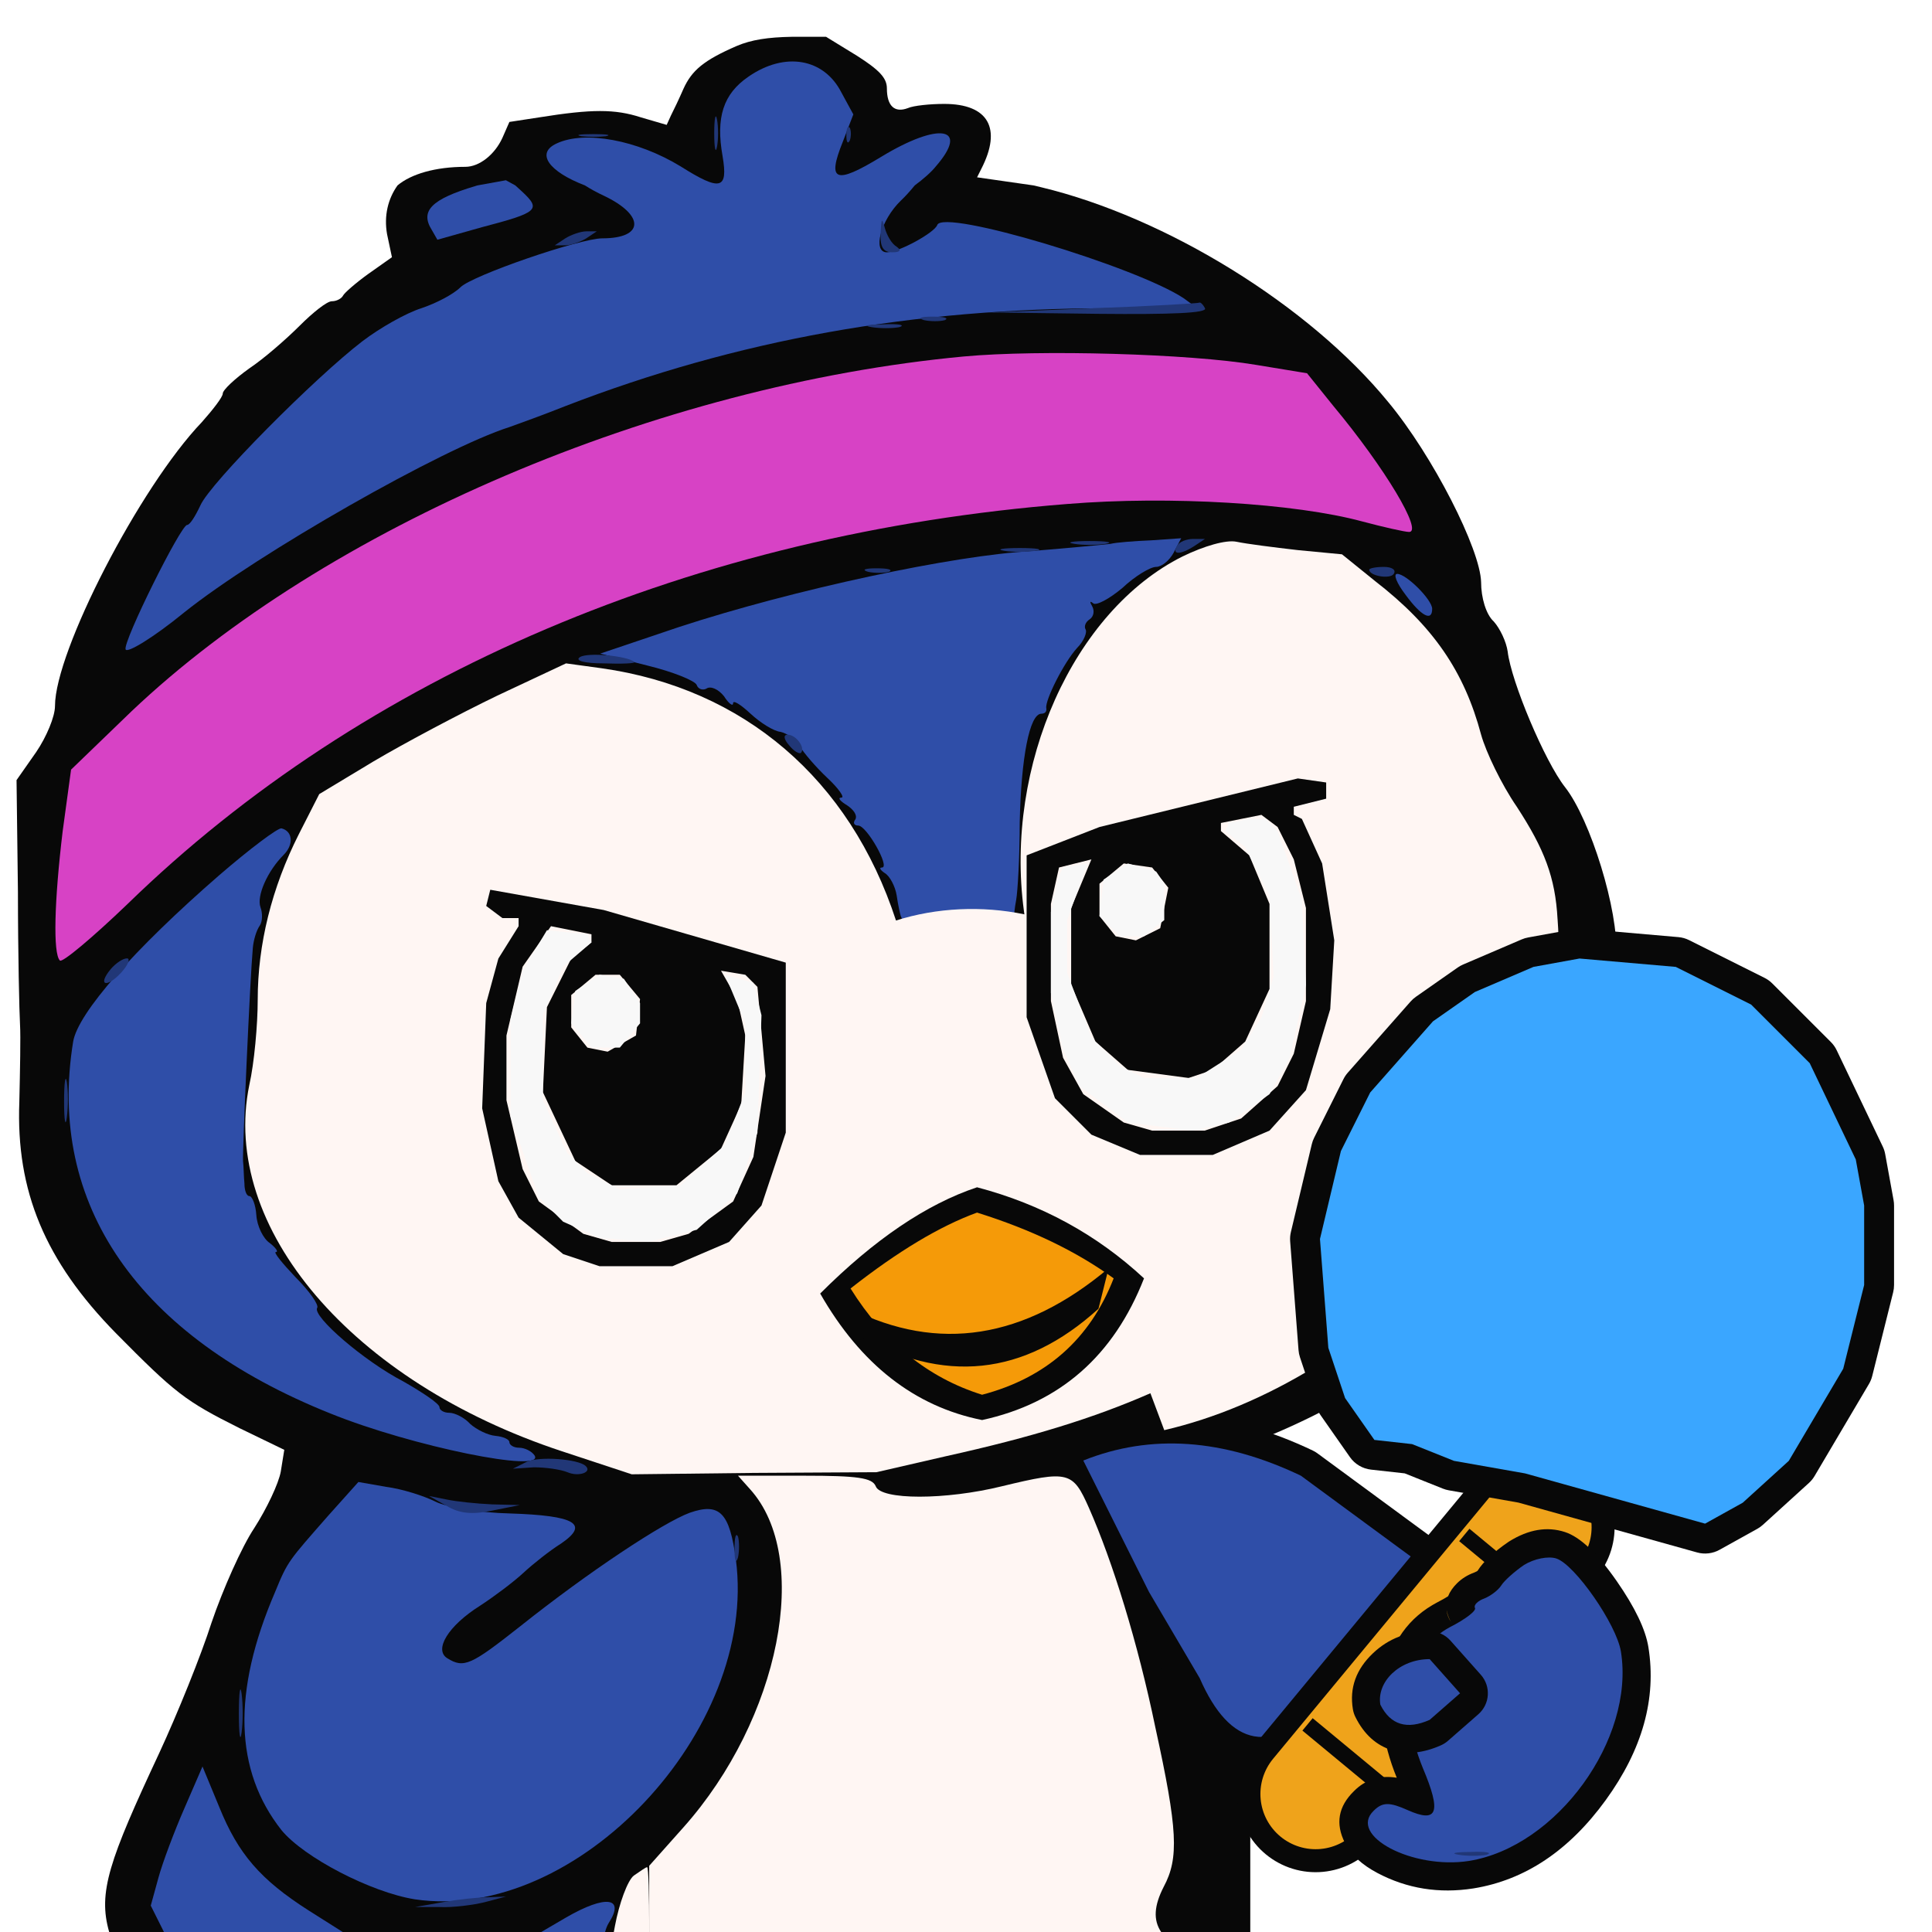
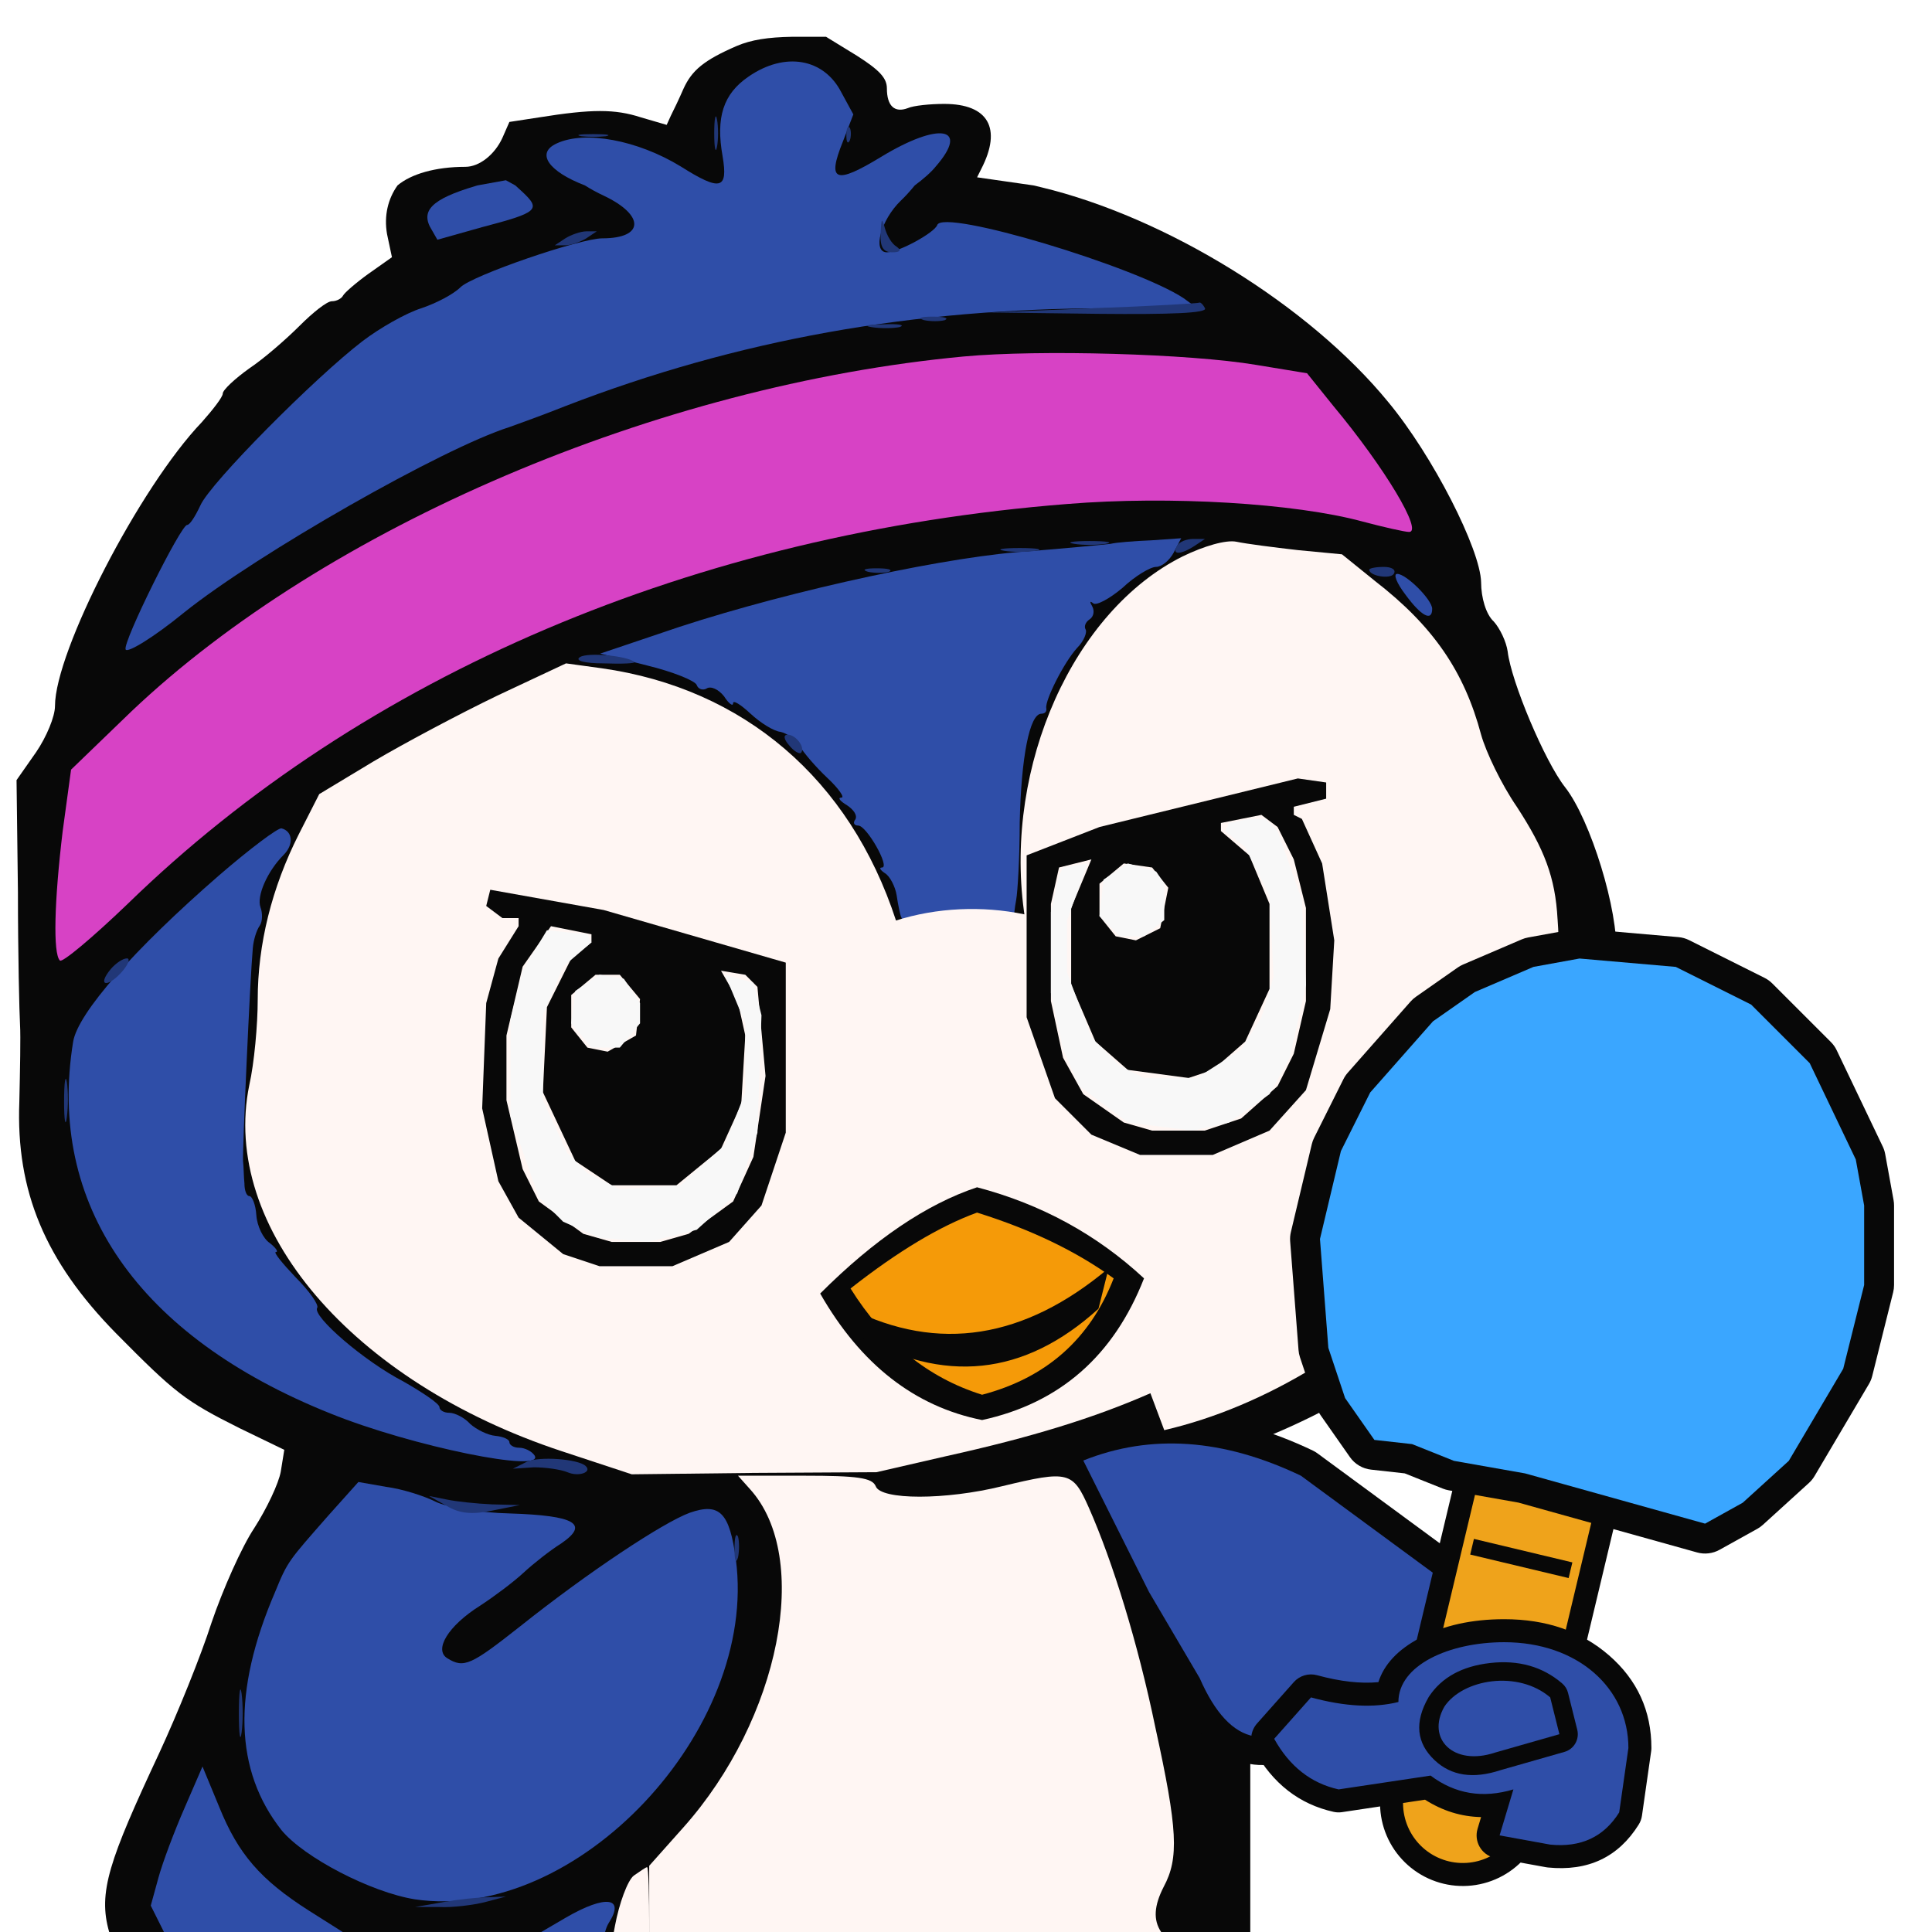
<svg xmlns="http://www.w3.org/2000/svg" viewBox="0 0 420 420" aria-hidden="true" class="sthings" data-character="pip">
  <g data-pip-part="body">
    <path fill="#080808" fill-rule="evenodd" d="M160.128 10.006C163.32 8.638 166.967 8.091 172.135 8H179.58L186.267 12.103C191.13 15.203 192.802 16.936 192.802 19.215C192.802 23.045 194.474 24.595 197.362 23.501C198.577 22.954 202.225 22.589 205.264 22.589C214.839 22.589 217.878 27.878 213.32 36.723L212.408 38.547L224.663 40.305L226.389 40.718C253.592 47.253 284.595 66.401 301.767 87.373C311.495 99.076 321.828 119.44 321.98 126.582C321.98 129.926 323.045 133.573 324.716 135.093C326.084 136.613 327.451 139.501 327.755 141.628C328.515 148.163 335.81 165.488 340.217 171.11C345.764 178.157 351.902 198.068 351.339 207.505H271.8V420.0H23.735C21.258 411.385 23.707 404.441 34.598 381.139C38.549 372.628 43.716 359.863 45.996 352.719C48.427 345.577 52.53 336.306 55.266 332.203C58.002 327.947 60.586 322.477 61.041 319.893L61.801 315.182L52.075 310.471C40.221 304.544 38.093 302.872 25.176 289.803C9.826 274.15 3.443 258.952 4.203 239.5C4.355 232.813 4.508 225.214 4.355 222.782C4.203 220.198 3.899 207.281 3.899 193.907L3.596 169.591L7.851 163.513C10.13 160.169 11.954 155.762 11.954 153.482C11.954 141.628 30.342 105.915 43.868 91.781C46.3 89.045 48.427 86.309 48.427 85.55C48.427 84.79 51.011 82.358 54.202 80.079C57.395 77.951 62.258 73.696 65.145 70.808C68.033 67.921 71.072 65.49 72.136 65.49C73.199 65.49 74.263 64.881 74.567 64.273C74.871 63.666 77.302 61.538 80.038 59.563L85.205 55.915L84.141 50.9C83.444 46.908 84.333 43.233 86.42 40.305C89.34 37.848 94.605 36.267 101.162 36.267C104.202 36.267 107.546 33.623 109.217 29.975L110.737 26.51L117.272 25.507C128.67 23.684 133.685 23.684 139.308 25.507L144.93 27.149L145.842 25.142C146.451 23.957 147.666 21.404 148.578 19.306C150.402 15.294 152.986 13.106 160.128 10.006Z" />
    <path fill="#080808" fill-rule="evenodd" d="M326.8 192.105 351.338 207.505Q350.89 221.805 349.9 238.305Q347.7 269.105 314.7 288.905Q286.1 312.005 252.0 319.705L248.7 305.405Q290.5 294.405 308.1 271.305Q331.2 246.005 326.8 219.605Z" />
    <path fill="#2f4ea8" fill-rule="evenodd" d="M162.712 16.662C170.614 11.191 179.125 12.65 182.924 20.127L185.508 24.869L183.228 30.796C179.733 39.458 181.557 40.188 191.587 34.079C204.201 26.419 210.887 27.605 203.44 36.175C202.47 37.399 200.691 38.958 198.86 40.305C197.826 41.573 196.774 42.727 195.842 43.605C191.435 47.86 189.611 54.851 192.802 54.851C195.386 54.851 203.137 50.596 203.745 48.925C204.961 45.277 247.21 58.043 257.391 64.881L260.279 67.009H241.13C198.426 67.009 160.28 73.847 122.895 88.285C118.336 90.109 112.864 92.084 110.737 92.844C96.299 97.404 56.026 120.352 40.07 133.118C33.383 138.589 27.608 142.084 27.303 141.172C26.696 139.501 39.31 114.121 40.677 114.121C41.285 114.121 42.501 112.145 43.564 109.866C45.692 105.003 68.488 82.054 78.823 74.152C82.622 71.265 88.245 68.072 91.588 67.009C94.779 65.945 98.579 63.969 100.099 62.45C102.683 59.866 126.086 51.812 130.949 51.812C140.067 51.812 140.22 46.796 131.253 42.541C129.771 41.852 128.4 41.1 127.153 40.305C119.322 37.308 116.352 33.284 121.071 31.161C127.15 28.334 138.548 30.431 147.971 36.175C156.633 41.647 158.304 41.191 157.089 33.988C155.57 25.507 157.24 20.401 162.712 16.662Z" />
    <path fill="#2f4ea8" fill-rule="evenodd" d="M112.022 40.305 113.473 41.629C117.727 45.581 116.967 46.189 104.81 49.38L95.084 52.116L93.867 49.988C91.285 45.884 93.716 43.301 103.442 40.414L103.802 40.305L109.977 39.185Z" />
    <path fill="#2f4ea8" fill-rule="evenodd" d="M241.435 118.225C242.65 117.92 246.601 117.616 250.249 117.465L256.784 117.008L255.112 120.2C254.2 121.871 252.528 123.24 251.312 123.24C250.097 123.24 246.753 125.215 244.017 127.798C241.13 130.23 238.242 131.75 237.635 131.142C236.875 130.534 236.875 130.838 237.483 131.902C237.939 132.814 237.787 134.029 236.875 134.638C235.963 135.245 235.66 136.157 235.963 136.765C236.42 137.372 235.66 139.348 234.139 140.868C231.252 144.059 227.149 152.266 227.452 153.938C227.604 154.697 227.149 155.154 226.389 155.154C223.805 155.154 221.982 164.728 221.677 178.862C221.677 186.46 221.222 193.907 220.917 195.579C220.614 197.098 220.31 199.682 220.31 201.05C220.158 202.873 218.942 203.785 216.359 203.785C214.23 203.785 210.127 204.85 207.088 206.065C201.313 208.496 197.058 207.737 198.426 204.393C198.882 203.178 198.426 202.266 197.514 202.266C196.602 202.266 195.995 201.809 195.995 201.05C196.146 200.442 196.146 199.682 195.842 199.226C195.69 198.77 195.235 196.794 194.93 194.667C194.626 192.691 193.411 190.412 192.347 189.804C191.435 189.196 190.979 188.588 191.739 188.588C193.562 188.588 188.396 179.469 186.572 179.469C185.66 179.469 185.355 178.862 185.964 178.102C186.42 177.19 185.508 175.975 184.14 175.063C182.621 174.151 182.012 173.391 182.924 173.391C183.685 173.391 182.316 171.415 179.885 169.135C177.301 166.704 174.717 163.665 173.805 162.144C173.046 160.777 171.071 159.409 169.702 159.105C168.183 158.953 165.296 157.129 163.167 155.154C161.04 153.178 159.368 152.115 159.368 152.875C159.368 153.634 158.457 153.026 157.392 151.354C156.177 149.834 154.505 149.075 153.593 149.682C152.834 150.139 151.77 149.834 151.465 148.922C151.162 148.01 146.299 146.035 140.676 144.668L130.493 142.084L143.108 137.829C166.663 129.622 201.921 121.719 220.917 120.047C230.948 119.288 240.218 118.376 241.435 118.225Z" />
    <path fill="#2f4ea8" fill-rule="evenodd" d="M305.567 129.318C303.591 126.734 302.832 124.759 303.743 124.759C305.72 124.759 311.342 130.382 311.342 132.357C311.342 135.245 308.911 133.878 305.567 129.318Z" />
    <path fill="#2f4ea8" fill-rule="evenodd" d="M47.667 190.259C54.354 184.484 60.434 179.926 61.193 180.078C63.625 180.685 63.929 183.572 61.649 185.853C58.154 189.347 55.723 194.819 56.634 197.251C57.09 198.466 57.09 200.29 56.483 201.202C55.723 202.266 55.114 204.393 54.963 206.065C54.354 212.752 52.683 250.29 52.835 252.417C52.987 253.632 52.987 255.913 53.139 257.28C53.139 258.8 53.595 260.016 54.202 260.016C54.811 260.016 55.571 261.84 55.723 264.119C55.874 266.551 57.242 269.285 58.61 270.197C59.977 271.262 60.586 272.173 59.977 272.173C59.37 272.173 61.346 274.605 64.233 277.644C67.273 280.684 69.4 283.723 68.945 284.331C67.88 286.155 79.126 295.881 87.637 300.289C91.892 302.72 95.539 305.152 95.539 305.912C95.539 306.519 96.451 307.128 97.667 307.128C98.883 307.128 101.011 308.191 102.226 309.559C103.595 310.775 106.026 311.991 107.698 312.143C109.37 312.294 110.737 312.903 110.737 313.51C110.737 314.118 111.649 314.726 112.864 314.726C114.08 314.726 115.6 315.485 116.208 316.397C118.639 320.35 89.461 314.422 71.832 307.279C30.039 290.563 10.13 261.84 15.905 226.429C16.97 220.198 29.127 206.369 47.667 190.259Z" />
    <path fill="#080808" fill-rule="evenodd" d="M233.253 311.887Q257.717 302.103 285.41 315.347Q285.925 315.593 286.384 315.931L323.784 343.431Q324.264 343.784 324.666 344.224Q325.067 344.664 325.377 345.173Q325.685 345.684 325.888 346.244Q326.091 346.804 326.181 347.393Q326.271 347.982 326.243 348.577Q326.217 349.172 326.075 349.75Q325.932 350.329 325.68 350.869Q325.427 351.409 325.074 351.889Q324.857 352.185 324.605 352.452Q306.216 371.991 283.164 381.295Q274.377 385.931 266.662 381.644Q260.033 377.961 255.407 367.569L244.585 349.173Q244.48 348.995 244.389 348.811L230.089 320.211Q229.822 319.678 229.665 319.103Q229.507 318.528 229.465 317.934Q229.423 317.339 229.497 316.748Q229.572 316.158 229.76 315.592Q229.949 315.027 230.244 314.509Q230.539 313.992 230.93 313.541Q231.32 313.091 231.791 312.726Q232.262 312.36 232.794 312.094Q233.02 311.981 233.253 311.887Z" />
    <path fill="#2f4ea8" fill-rule="evenodd" d="M235.5 317.505Q257.5 308.705 282.8 320.805L320.2 348.305Q302.6 367.005 280.6 375.805Q276.341 378.128 272.627 377.453Q265.79 376.21 260.8 364.805L249.8 346.105Z" />
    <path fill="#2f4ea8" fill-rule="evenodd" d="M71.376 329.468 77.911 322.172 83.989 323.237C87.485 323.693 92.196 325.213 94.627 326.428C97.059 327.644 104.05 328.859 110.889 329.012C125.023 329.468 128.214 331.291 121.983 335.546C119.551 337.066 115.904 339.954 113.776 341.929C111.649 343.905 107.393 347.096 104.354 349.072C97.363 353.479 94.324 358.646 97.211 360.47C100.859 362.75 102.378 361.99 113.168 353.479C128.062 341.626 144.171 330.988 149.946 328.859C156.48 326.58 158.609 328.859 159.976 339.042C164.839 376.123 125.326 418.068 90.221 412.901C80.646 411.381 66.057 403.782 61.193 397.856C51.011 384.938 50.403 367.917 59.826 346.032C62.561 339.346 62.713 339.346 71.376 329.468Z" />
    <path fill="#2f4ea8" fill-rule="evenodd" d="M40.07 393.144 44.021 384.026 47.667 392.841C51.771 403.022 56.634 408.646 67.121 415.332L74.498 420.0H35.64L32.774 414.269L34.446 408.19C35.358 404.846 37.941 398.007 40.07 393.144Z" />
    <path fill="#2f4ea8" fill-rule="evenodd" d="M123.047 416.853C131.71 411.838 135.964 412.445 132.317 418.068C131.991 418.611 131.724 419.29 131.542 420.0H117.666Z" />
    <path fill="#213777" fill-rule="evenodd" d="M155.265 28.972C155.265 25.689 155.57 24.413 155.873 25.963C156.177 27.605 156.177 30.34 155.873 31.89C155.57 33.531 155.265 32.255 155.265 28.972Z" />
    <path fill="#213777" fill-rule="evenodd" d="M183.988 29.428C183.988 27.878 184.292 27.24 184.748 27.787C185.052 28.425 185.052 29.701 184.748 30.523C184.292 31.434 183.988 30.887 183.988 29.428Z" />
    <path fill="#213777" fill-rule="evenodd" d="M126.39 29.61C124.871 29.337 126.086 29.154 128.974 29.154C131.861 29.154 133.077 29.337 131.71 29.61C130.189 29.793 127.758 29.793 126.39 29.61Z" />
    <path fill="#213777" fill-rule="evenodd" d="M191.435 50.596C191.587 47.404 191.739 47.253 192.347 49.532C192.802 51.204 193.866 53.028 194.93 53.635C195.995 54.395 195.69 54.851 194.018 54.851C192.042 54.851 191.283 53.788 191.435 50.596Z" />
    <path fill="#213777" fill-rule="evenodd" d="M122.895 51.812C124.111 51.052 126.238 50.292 127.454 50.292H129.734L127.454 51.812C126.238 52.571 124.111 53.331 122.895 53.331H120.615Z" />
    <path fill="#213777" fill-rule="evenodd" d="M237.635 67.009C250.249 66.553 260.583 65.945 260.735 65.793C260.887 65.641 261.495 66.097 261.951 67.009C262.559 68.072 254.504 68.377 238.851 68.225L214.839 67.921Z" />
    <path fill="#213777" fill-rule="evenodd" d="M200.858 69.593C199.337 69.137 200.249 68.832 202.68 68.832C205.264 68.832 206.328 69.137 205.416 69.593C204.352 69.896 202.225 69.896 200.858 69.593Z" />
    <path fill="#213777" fill-rule="evenodd" d="M189.46 71.113C187.484 70.808 188.699 70.504 192.042 70.504C195.386 70.353 196.905 70.656 195.538 71.113C194.018 71.416 191.283 71.416 189.46 71.113Z" />
    <path fill="#213777" fill-rule="evenodd" d="M233.532 118.225C231.555 117.92 233.076 117.616 236.875 117.616C240.674 117.616 242.195 117.92 240.371 118.225C238.395 118.528 235.355 118.528 233.532 118.225Z" />
    <path fill="#213777" fill-rule="evenodd" d="M255.872 118.68C256.327 117.768 257.999 117.16 259.367 117.16H261.951L259.671 118.68C256.632 120.656 254.655 120.656 255.872 118.68Z" />
    <path fill="#213777" fill-rule="evenodd" d="M218.335 119.744C216.359 119.44 217.878 119.135 221.677 119.135C225.477 119.135 226.997 119.44 225.173 119.744C223.198 120.047 220.158 120.047 218.335 119.744Z" />
    <path fill="#213777" fill-rule="evenodd" d="M188.699 124.303C187.179 123.847 188.091 123.543 190.523 123.543C193.107 123.543 194.171 123.847 193.259 124.303C192.195 124.607 190.067 124.607 188.699 124.303Z" />
    <path fill="#213777" fill-rule="evenodd" d="M297.664 123.847C297.664 123.543 299.033 123.24 300.855 123.24C302.527 123.24 303.591 123.847 302.984 124.759C302.224 125.975 297.664 125.215 297.664 123.847Z" />
    <path fill="#213777" fill-rule="evenodd" d="M126.086 142.844C127.758 141.78 136.268 142.54 137.94 143.907C138.245 144.212 135.204 144.364 131.253 144.212C126.998 144.212 124.871 143.604 126.086 142.844Z" />
    <path fill="#213777" fill-rule="evenodd" d="M171.526 161.993C170.311 160.625 170.311 159.713 171.223 159.713C173.046 159.713 175.174 162.601 174.11 163.665C173.805 163.968 172.59 163.36 171.526 161.993Z" />
    <path fill="#213777" fill-rule="evenodd" d="M24.112 210.625C25.176 209.408 26.696 208.344 27.608 208.344C28.367 208.344 27.911 209.713 26.391 211.384C23.2 214.879 21.073 214.271 24.112 210.625Z" />
    <path fill="#213777" fill-rule="evenodd" d="M13.929 239.5C13.929 235.244 14.234 233.42 14.538 235.244C14.841 237.219 14.841 240.563 14.538 242.843C14.234 245.275 13.929 243.603 13.929 239.5Z" />
    <path fill="#213777" fill-rule="evenodd" d="M114.536 317.766C117.272 316.55 125.63 317.157 127.302 318.678C128.822 320.045 125.783 321.109 123.351 320.045C121.83 319.438 118.639 318.981 116.055 318.981L111.497 319.285Z" />
    <path fill="#213777" fill-rule="evenodd" d="M97.059 327.34 93.26 325.213 97.059 325.972C99.187 326.428 103.595 326.884 106.938 327.035L113.016 327.188L106.938 328.404C102.53 329.316 99.795 329.012 97.059 327.34Z" />
    <path fill="#213777" fill-rule="evenodd" d="M159.673 336.763C159.673 334.179 159.976 333.115 160.433 334.027C160.736 335.091 160.736 337.218 160.433 338.585C159.976 340.106 159.673 339.194 159.673 336.763Z" />
    <path fill="#213777" fill-rule="evenodd" d="M51.923 372.476C51.923 367.917 52.227 365.941 52.53 368.221C52.835 370.653 52.835 374.3 52.53 376.579C52.227 379.01 51.923 377.035 51.923 372.476Z" />
    <path fill="#213777" fill-rule="evenodd" d="M96.299 413.509C99.642 412.901 104.05 412.445 106.177 412.445L109.977 412.293L105.417 413.509C102.986 414.117 98.427 414.725 95.539 414.572H90.221Z" />
    <path fill="#fff6f3" fill-rule="evenodd" d="M257.087 120.959C261.799 118.68 266.51 117.313 268.789 117.768C270.917 118.225 276.845 118.984 282.163 119.592L291.737 120.504L298.88 126.279C311.646 136.157 318.333 146.035 321.98 159.713C323.045 163.513 326.388 170.503 329.73 175.366C335.733 184.57 338.107 190.73 338.598 199.805H338.603Q341.1 232.805 318.0 271.305Q286.1 303.205 253.1 310.905L250.089 302.878C237.848 308.255 224.218 312.453 205.721 316.55L190.523 320.045L163.927 320.197L137.333 320.501L122.135 315.485C76.542 300.441 47.82 266.854 54.202 235.852C55.266 231.141 56.026 222.782 56.026 217.31C56.026 205.305 59.066 192.995 64.992 181.293L69.4 172.631L81.254 165.488C87.941 161.537 99.947 155.154 108.153 151.203L123.047 144.212L130.798 145.276C161.639 149.638 184.737 169.343 194.781 200.112C203.601 197.304 213.52 196.856 222.69 198.768L222.589 198.01C218.335 166.4 233.379 132.814 257.087 120.959Z" />
    <path fill="#fff6f3" fill-rule="evenodd" d="M137.788 407.734C139.155 406.822 140.372 405.91 140.676 405.91C140.979 405.91 141.132 411.99 141.132 419.588V420.0H133.439C133.518 419.573 133.6 419.132 133.685 418.676C134.597 413.813 136.421 408.797 137.788 407.734Z" />
    <path fill="#fff6f3" fill-rule="evenodd" d="M163.016 323.693 160.433 320.805H174.87C186.42 320.805 189.611 321.26 190.371 323.084C191.435 326.125 205.568 326.125 217.878 323.084C232.315 319.59 233.227 319.893 236.723 327.796C241.89 339.497 247.361 357.127 251.161 375.516C256.024 397.704 256.327 403.934 252.984 410.166C250.873 414.284 250.668 417.375 252.423 420.0H141.132V405.606L148.578 397.247C169.551 373.692 176.541 338.585 163.016 323.693Z" />
    <path fill="#d742c5" fill-rule="evenodd" d="M209.52 77.495C225.933 75.976 258.608 76.888 273.045 79.319L284.139 81.143L289.762 88.133C301.16 101.81 309.366 115.641 306.327 115.641C305.415 115.641 300.704 114.577 296.145 113.36C281.555 109.409 254.352 107.738 232.012 109.562C151.162 115.944 78.974 146.643 27.76 196.491C20.161 203.785 13.474 209.408 13.017 208.801C11.498 207.281 11.802 195.882 13.626 180.685L15.449 167.312L28.52 154.697C70.767 114.577 142.955 83.726 209.52 77.495Z" />
  </g>
  <g class="sthings-face" data-face="neutral">
    <g data-pip-part="eye-0">
      <path fill="#080808" fill-rule="evenodd" d="M105.7 196.945 106.58 193.425 131.22 197.825 170.82 209.265V246.225L165.54 262.065L158.5 269.985L146.18 275.265H130.34L122.42 272.625L112.74 264.705L108.34 256.785L104.82 240.945L105.7 218.065L108.34 208.385L112.74 201.345V199.585H109.22L105.7 196.945ZM163.78 251.505 166.42 233.905 164.66 214.545 162.02 211.905 156.74 211.025 160.26 217.185 162.02 225.105 161.14 240.065 156.74 249.745 147.06 257.665H132.98L125.06 252.385L118.02 237.425L118.9 218.945L124.18 208.385L128.58 204.865V203.105L119.78 201.345L113.62 210.145L110.1 225.105V239.185L113.62 254.145L117.14 261.185L126.82 268.225L132.98 269.985H143.54L149.7 268.225L159.38 261.185L163.78 251.505ZM124.18 216.305V223.345L127.7 227.745L132.1 228.625L138.26 225.105L139.14 217.185L134.74 211.905H129.46L124.18 216.305Z" />
      <path fill="#f8f8f8" fill-rule="evenodd" d="M110.98 242.705V221.585L113.62 211.025L118.9 202.225L127.7 203.105L128.58 204.865L122.42 210.145L118.02 220.705V239.185L123.3 250.625L127.7 255.025L134.74 258.545L147.94 257.665L157.62 248.865L162.02 237.425V222.465L157.62 211.905L163.78 213.665L165.54 220.705L164.66 246.225L160.26 259.425L151.46 267.345L140.9 269.985L130.34 269.105L122.42 265.585L117.14 260.305L110.98 242.705ZM124.18 222.465 125.06 215.425 130.34 211.905 135.62 212.785 139.14 218.065V222.465L134.74 227.745H128.58L124.18 222.465Z" />
    </g>
    <g data-pip-part="eye-1">
      <path fill="#080808" fill-rule="evenodd" d="M282.14 169.225 288.3 170.105V173.625L281.26 175.385V177.145L283.02 178.025L287.42 187.705L290.06 204.425L289.18 219.385L283.9 236.985L275.98 245.785L263.66 251.065H247.82L237.26 246.665L229.34 238.745L223.18 221.145V185.945L239.02 179.785L282.14 169.225ZM237.26 186.825 230.22 188.585 228.46 196.505V217.625L231.1 229.945L235.5 237.865L244.3 244.025L250.46 245.785H261.9L269.82 243.145L277.74 236.105L281.26 229.065L283.9 217.625V197.385L281.26 186.825L277.74 179.785L274.22 177.145L265.42 178.905V180.665L271.58 185.945L275.98 196.505V214.985L270.7 226.425L263.66 232.585L258.38 234.345L245.18 232.585L238.14 226.425L232.86 214.105V197.385L237.26 186.825ZM239.02 199.145 242.54 203.545 246.94 204.425 252.22 201.785 253.98 192.985 250.46 188.585 244.3 187.705 239.02 192.105V199.145Z" />
      <path fill="#f8f8f8" fill-rule="evenodd" d="M266.3 180.665 267.18 178.905 271.58 178.025H275.1L277.74 180.665L283.02 195.625L283.9 214.105L280.38 229.945L275.98 237.865L267.18 244.025L259.26 245.785L245.18 244.025L234.62 236.105L231.1 228.185L228.46 215.865V198.265L230.22 190.345L231.1 188.585L236.38 187.705L231.98 200.025V211.465L237.26 225.545L243.42 231.705L248.7 234.345H260.14L269.82 228.185L274.22 221.145L276.86 212.345L275.98 194.745L270.7 184.185L266.3 180.665ZM239.9 191.225 245.18 187.705 251.34 189.465 253.1 192.105V200.025L248.7 203.545H243.42L239.02 199.145L239.9 191.225Z" />
    </g>
    <g data-pip-part="beak">
      <path fill="#080808" fill-rule="evenodd" d="M178.3 281.205Q195.9 263.605 212.4 258.105Q233.3 263.605 248.7 277.905Q238.8 303.205 213.5 308.705Q191.5 304.305 178.3 281.205Z" />
      <path fill="#f59a08" fill-rule="evenodd" d="M184.9 280.105Q200.3 268.005 212.4 263.605Q230.0 269.105 242.1 277.905Q234.4 297.705 213.5 303.205Q195.9 297.705 184.9 280.105Z" />
      <path fill="#080808" fill-rule="evenodd" d="M184.9 284.505Q213.5 298.805 241.0 275.705L238.8 284.505Q214.6 306.505 186.0 290.005L184.9 284.505Z" />
    </g>
  </g>
  <g data-pip-part="racket">
-     <path fill="#080808" fill-rule="evenodd" d="M347.097 342.839 299.096 400.839Q298.564 401.482 297.971 402.07Q297.378 402.658 296.73 403.186Q296.083 403.712 295.386 404.174Q294.69 404.635 293.952 405.025Q293.214 405.416 292.44 405.733Q291.668 406.049 290.867 406.288Q290.068 406.527 289.248 406.686Q288.429 406.846 287.596 406.925Q286.766 407.003 285.931 407Q285.095 406.997 284.264 406.911Q283.434 406.826 282.615 406.66Q281.797 406.493 280.998 406.247Q280.201 406.002 279.43 405.679Q278.66 405.357 277.925 404.959Q277.19 404.563 276.497 404.096Q275.805 403.63 275.162 403.097Q274.518 402.565 273.93 401.972Q273.342 401.379 272.814 400.731Q272.287 400.083 271.826 399.387Q271.366 398.689 270.974 397.952Q270.583 397.214 270.268 396.441Q269.951 395.669 269.712 394.868Q269.472 394.067 269.313 393.248Q269.153 392.428 269.075 391.597Q268.997 390.765 269.001 389.93Q269.004 389.095 269.089 388.265Q269.174 387.433 269.34 386.615Q269.507 385.796 269.753 384.999Q269.998 384.2 270.32 383.43Q270.644 382.659 271.04 381.925Q271.437 381.19 271.903 380.498Q272.371 379.805 272.903 379.161L320.903 321.161Q321.436 320.518 322.029 319.929Q322.622 319.342 323.269 318.815Q323.917 318.287 324.613 317.826Q325.309 317.365 326.048 316.975Q326.786 316.584 327.559 316.268Q328.332 315.951 329.132 315.712Q329.932 315.472 330.752 315.313Q331.572 315.153 332.403 315.075Q333.235 314.997 334.07 315Q334.905 315.004 335.735 315.088Q336.567 315.174 337.385 315.34Q338.204 315.506 339.001 315.753Q339.8 315.998 340.57 316.321Q341.341 316.644 342.076 317.041Q342.81 317.437 343.502 317.904Q344.195 318.371 344.839 318.903Q345.482 319.436 346.07 320.028Q346.658 320.621 347.185 321.269Q347.712 321.917 348.174 322.613Q348.635 323.31 349.025 324.048Q349.416 324.786 349.733 325.559Q350.049 326.331 350.288 327.132Q350.527 327.932 350.686 328.753Q350.846 329.572 350.925 330.404Q351.003 331.235 351.0 332.07Q350.997 332.905 350.911 333.736Q350.826 334.567 350.659 335.386Q350.493 336.204 350.248 337.003Q350.002 337.8 349.679 338.57Q349.357 339.341 348.96 340.076Q348.564 340.81 348.096 341.503Q347.63 342.196 347.097 342.839Z" />
-     <path fill="#efa31b" fill-rule="evenodd" d="M343.245 339.651 295.244 397.651Q294.869 398.105 294.45 398.52Q294.032 398.935 293.575 399.308Q293.117 399.679 292.625 400.005Q292.135 400.331 291.613 400.607Q291.092 400.882 290.546 401.105Q290.001 401.328 289.436 401.498Q288.871 401.666 288.292 401.779Q287.714 401.892 287.127 401.947Q286.54 402.003 285.95 402Q285.361 401.997 284.775 401.938Q284.188 401.877 283.611 401.76Q283.033 401.642 282.469 401.469Q281.906 401.295 281.362 401.068Q280.819 400.84 280.3 400.559Q279.781 400.28 279.292 399.95Q278.804 399.621 278.349 399.245Q277.895 398.869 277.48 398.451Q277.065 398.032 276.693 397.574Q276.321 397.118 275.995 396.626Q275.67 396.134 275.394 395.613Q275.118 395.092 274.894 394.547Q274.671 394.001 274.503 393.436Q274.333 392.872 274.221 392.293Q274.109 391.714 274.053 391.127Q273.998 390.541 274.0 389.951Q274.002 389.361 274.063 388.775Q274.123 388.188 274.24 387.61Q274.358 387.033 274.531 386.47Q274.705 385.906 274.933 385.362Q275.16 384.818 275.44 384.299Q275.72 383.781 276.05 383.293Q276.379 382.803 276.755 382.349L324.755 324.349Q325.131 323.895 325.549 323.48Q325.968 323.064 326.426 322.693Q326.883 322.321 327.374 321.995Q327.866 321.67 328.387 321.394Q328.908 321.119 329.453 320.894Q329.999 320.671 330.564 320.503Q331.129 320.333 331.707 320.221Q332.286 320.109 332.873 320.053Q333.459 319.998 334.049 320Q334.639 320.002 335.225 320.063Q335.812 320.123 336.39 320.241Q336.967 320.357 337.531 320.531Q338.094 320.705 338.638 320.933Q339.182 321.16 339.7 321.441Q340.219 321.72 340.707 322.05Q341.197 322.379 341.651 322.755Q342.105 323.132 342.52 323.549Q342.935 323.969 343.308 324.425Q343.68 324.883 344.005 325.374Q344.331 325.866 344.606 326.386Q344.882 326.908 345.105 327.453Q345.328 327.999 345.498 328.563Q345.666 329.129 345.779 329.707Q345.892 330.286 345.947 330.873Q346.003 331.46 345.999 332.049Q345.997 332.639 345.937 333.225Q345.877 333.811 345.76 334.389Q345.642 334.968 345.469 335.531Q345.295 336.094 345.068 336.637Q344.84 337.182 344.559 337.7Q344.28 338.219 343.95 338.708Q343.62 339.197 343.245 339.651Z" />
-     <path fill="#080808" fill-rule="evenodd" d="M336.39 346.365 319.441 332.339 317.21 335.035 334.159 349.062 336.39 346.365Z" />
-     <path fill="#080808" fill-rule="evenodd" d="M302.31 387.545 285.362 373.518 283.13 376.215 300.079 390.241 302.31 387.545Z" />
+     <path fill="#080808" fill-rule="evenodd" d="M353.666 320.181 335.516 396.181Q335.312 397.042 335.023 397.878Q334.734 398.713 334.365 399.517Q333.996 400.32 333.55 401.083Q333.103 401.846 332.584 402.563Q332.066 403.279 331.478 403.941Q330.892 404.602 330.244 405.203Q329.595 405.804 328.89 406.339Q328.186 406.873 327.433 407.337Q326.679 407.799 325.884 408.186Q325.088 408.573 324.259 408.88Q323.431 409.187 322.575 409.411Q321.719 409.636 320.846 409.775Q319.973 409.915 319.09 409.968Q318.208 410.021 317.324 409.986Q316.441 409.953 315.565 409.834Q314.688 409.714 313.829 409.508Q312.969 409.302 312.133 409.014Q311.297 408.725 310.492 408.355Q309.69 407.987 308.926 407.54Q308.163 407.093 307.447 406.575Q306.73 406.056 306.068 405.47Q305.407 404.882 304.807 404.235Q304.205 403.586 303.67 402.882Q303.136 402.176 302.673 401.424Q302.211 400.671 301.823 399.874Q301.436 399.08 301.129 398.251Q300.822 397.421 300.598 396.566Q300.374 395.711 300.234 394.837Q300.095 393.964 300.041 393.082Q299.989 392.198 300.023 391.315Q300.056 390.432 300.176 389.555Q300.297 388.679 300.501 387.819L318.651 311.819Q318.856 310.959 319.145 310.123Q319.433 309.287 319.803 308.484Q320.173 307.68 320.618 306.916Q321.065 306.153 321.584 305.437Q322.102 304.721 322.689 304.06Q323.276 303.399 323.924 302.797Q324.573 302.196 325.278 301.662Q325.982 301.127 326.735 300.664Q327.489 300.201 328.284 299.814Q329.078 299.428 329.908 299.12Q330.737 298.813 331.593 298.588Q332.447 298.364 333.321 298.225Q334.194 298.086 335.077 298.033Q335.96 297.979 336.843 298.013Q337.727 298.047 338.603 298.167Q339.48 298.287 340.339 298.493Q341.199 298.697 342.035 298.987Q342.871 299.275 343.675 299.644Q344.478 300.014 345.242 300.459Q346.005 300.906 346.721 301.425Q347.437 301.943 348.098 302.531Q348.76 303.117 349.361 303.766Q349.963 304.414 350.497 305.119Q351.032 305.823 351.495 306.577Q351.957 307.33 352.344 308.125Q352.731 308.921 353.038 309.75Q353.345 310.578 353.57 311.434Q353.794 312.29 353.934 313.162Q354.072 314.036 354.126 314.919Q354.179 315.801 354.145 316.686Q354.112 317.569 353.992 318.444Q353.871 319.321 353.666 320.181Z" />
+     <path fill="#efa31b" fill-rule="evenodd" d="M348.803 319.02 330.653 395.02Q330.505 395.641 330.297 396.244Q330.088 396.848 329.822 397.429Q329.554 398.009 329.233 398.56Q328.911 399.112 328.536 399.629Q328.161 400.146 327.737 400.623Q327.314 401.102 326.845 401.535Q326.376 401.97 325.868 402.356Q325.359 402.742 324.815 403.076Q324.271 403.411 323.697 403.69Q323.123 403.969 322.523 404.191Q321.925 404.413 321.307 404.574Q320.69 404.737 320.058 404.837Q319.428 404.939 318.79 404.977Q318.153 405.014 317.515 404.99Q316.876 404.966 316.243 404.879Q315.611 404.793 314.989 404.645Q314.369 404.496 313.765 404.287Q313.161 404.079 312.581 403.812Q312.001 403.546 311.45 403.224Q310.897 402.901 310.38 402.526Q309.863 402.151 309.386 401.728Q308.907 401.304 308.474 400.836Q308.04 400.367 307.653 399.859Q307.267 399.349 306.933 398.806Q306.599 398.262 306.319 397.687Q306.04 397.113 305.819 396.515Q305.596 395.915 305.435 395.297Q305.272 394.68 305.172 394.05Q305.071 393.418 305.033 392.781Q304.995 392.143 305.019 391.505Q305.043 390.867 305.13 390.235Q305.217 389.601 305.364 388.981L323.514 312.981Q323.663 312.359 323.871 311.755Q324.08 311.151 324.346 310.572Q324.613 309.991 324.935 309.44Q325.257 308.889 325.632 308.372Q326.007 307.855 326.43 307.376Q326.854 306.899 327.323 306.464Q327.791 306.03 328.299 305.644Q328.809 305.259 329.353 304.924Q329.897 304.59 330.471 304.311Q331.045 304.031 331.644 303.809Q332.243 303.587 332.861 303.425Q333.479 303.263 334.109 303.162Q334.74 303.062 335.378 303.023Q336.015 302.985 336.653 303.009Q337.292 303.033 337.924 303.12Q338.557 303.207 339.178 303.356Q339.799 303.504 340.403 303.712Q341.007 303.921 341.587 304.187Q342.167 304.455 342.718 304.777Q343.27 305.099 343.787 305.473Q344.304 305.848 344.782 306.272Q345.26 306.695 345.694 307.164Q346.128 307.633 346.514 308.142Q346.9 308.65 347.235 309.195Q347.569 309.738 347.849 310.312Q348.128 310.887 348.349 311.486Q348.571 312.084 348.733 312.702Q348.896 313.321 348.996 313.951Q349.097 314.581 349.135 315.219Q349.173 315.856 349.149 316.495Q349.125 317.133 349.038 317.766Q348.952 318.398 348.803 319.02Z" />
+     <path fill="#080808" fill-rule="evenodd" d="M341.819 339.652 320.421 334.543 319.608 337.947 341.007 343.057 341.819 339.652Z" />
+     <path fill="#080808" fill-rule="evenodd" d="M329.84 389.812 308.442 384.703 307.629 388.107 329.027 393.217 329.84 389.812Z" />
    <g data-pip-part="flipper">
-       <path fill="#080808" fill-rule="evenodd" d="M327.902 335.213Q328.019 335.133 328.139 335.059Q334.417 331.171 340.199 333.05Q345.173 334.666 351.477 343.742Q357.406 352.277 358.345 358.062Q361.051 374.825 349.064 391.335Q337.098 407.815 320.298 410.527Q309.115 412.273 299.468 407.189Q294.339 404.486 292.381 400.635Q289.199 394.373 294.364 389.348Q298.123 385.583 303.641 386.463Q298.894 374.797 300.888 364.581Q303.106 353.222 312.531 348.294Q313.864 347.615 314.807 347.005Q315.382 345.532 316.787 344.149Q318.321 342.64 320.539 341.834Q321.158 341.568 321.231 341.452Q323.056 338.535 327.902 335.213ZM314.486 350.038Q314.616 351.481 315.68 352.992Q315.434 352.641 315.238 352.258Q314.661 351.125 314.486 350.038Z" />
-       <path fill="#2f4ea8" fill-rule="evenodd" d="M331.323 340.202C329.267 341.612 327.023 343.599 326.359 344.662C325.694 345.724 324.021 346.939 322.728 347.477C321.29 347.968 320.335 348.936 320.629 349.512C321.066 350.133 318.533 352.026 315.277 353.685C306.23 358.415 303.778 370.881 309.311 384.344C313.372 393.974 312.575 396.43 306.016 393.501C302.109 391.752 300.523 391.717 298.616 393.653C293.033 399.03 307.076 406.469 319.364 404.549C338.42 401.472 355.448 378.083 352.372 359.027C351.415 353.122 342.376 340.119 338.329 338.803C336.594 338.24 333.523 338.841 331.323 340.202Z" />
-       <path fill="#213777" fill-rule="evenodd" d="M306.928 370.232 307.08 366.433 308.296 370.232C308.904 372.36 309.512 375.096 309.664 376.312L309.816 378.591L308.296 376.312C307.536 375.096 306.928 372.36 306.928 370.232Z" />
-       <path fill="#213777" fill-rule="evenodd" d="M317.11 403.21C315.134 402.907 316.351 402.603 319.694 402.603C323.038 402.451 324.557 402.755 323.19 403.21C321.67 403.515 318.934 403.515 317.11 403.21Z" />
-       <path fill="#080808" fill-rule="evenodd" d="M310.8 354.63Q312.096 354.63 313.279 355.161Q314.461 355.692 315.322 356.661L321.922 364.086Q321.938 364.103 321.953 364.121Q322.345 364.57 322.643 365.086Q322.94 365.603 323.132 366.167Q323.322 366.731 323.399 367.322Q323.476 367.913 323.436 368.508Q323.397 369.102 323.243 369.677Q323.087 370.252 322.824 370.787Q322.558 371.321 322.195 371.793Q321.832 372.265 321.384 372.658L314.784 378.433Q314.094 379.037 313.257 379.409Q307.474 381.979 302.628 380.488Q297.472 378.902 294.664 373.286Q294.257 372.472 294.107 371.574Q292.95 364.632 298.493 359.382Q303.508 354.63 310.8 354.63Z" />
-       <path fill="#2f4ea8" fill-rule="evenodd" d="M310.8 360.68C304.201 360.68 299.25 365.63 300.076 370.58Q303.375 377.18 310.8 373.88L317.4 368.105L310.8 360.68Z" />
+       <path fill="#080808" fill-rule="evenodd" d="M309.786 391.238 291.742 393.945Q290.822 394.083 289.916 393.881Q278.721 391.393 272.629 380.428Q272.252 379.749 272.098 378.986Q271.945 378.225 272.03 377.452Q272.116 376.68 272.431 375.969Q272.746 375.259 273.263 374.679L281.263 365.678Q281.727 365.156 282.316 364.781Q282.906 364.407 283.576 364.208Q284.245 364.009 284.943 364.001Q285.641 363.992 286.316 364.176Q293.892 366.243 299.65 365.683Q301.504 359.869 308.661 356.081Q316.369 352 327 352Q340.739 352 349.778 359.85Q359 367.858 359 380Q359 380.356 358.95 380.707L356.95 394.707Q356.8 395.754 356.24 396.65Q349.593 407.285 336.502 405.975Q336.303 405.955 336.106 405.92L325.106 403.919Q324.621 403.831 324.163 403.65Q323.705 403.469 323.291 403.203Q322.877 402.935 322.523 402.593Q322.169 402.251 321.888 401.846Q321.609 401.442 321.413 400.99Q321.216 400.537 321.113 400.056Q321.008 399.575 321.001 399.082Q320.993 398.59 321.081 398.105Q321.131 397.83 321.211 397.563L321.974 395.019Q315.505 394.885 309.786 391.238Z" />
+       <path fill="#2f4ea8" fill-rule="evenodd" d="M304 370C304 362 315 357.001 327 357.001C343 357.001 354 367 354 380L352 394Q347 402 337 401.001L326 399L329.0 389Q319 392 311 386L291 389Q282 387 277 378L285.0 369Q296.0 372 304 370Z" />
+       <path fill="#080808" fill-rule="evenodd" d="M339.603 365.963Q340.571 366.793 340.881 368.03L342.881 376.029Q342.974 376.403 342.994 376.788Q343.015 377.174 342.961 377.556Q342.907 377.938 342.782 378.302Q342.657 378.667 342.464 379.001Q342.272 379.335 342.018 379.625Q341.764 379.916 341.461 380.153Q341.157 380.391 340.813 380.566Q340.47 380.741 340.099 380.846L326.178 384.823Q317.292 387.752 311.884 382.662Q305.931 377.06 310.527 369.016Q310.596 368.896 310.672 368.781Q314.814 362.567 323.921 361.526Q333.191 360.467 339.603 365.963Z" />
+       <path fill="#2f4ea8" fill-rule="evenodd" d="M337 369C330 363 318.0 365 314 371C310 378 316 384 325 381L339 377L337 369Z" />
    </g>
    <g data-pip-part="blade">
      <path fill="#080808" fill-rule="evenodd" d="M332.198 203.8 342.208 201.98Q343.065 201.824 343.934 201.899L364.863 203.72Q366.099 203.827 367.207 204.381L383.586 212.572Q384.53 213.042 385.276 213.789L398.016 226.528Q398.804 227.316 399.283 228.32L409.293 249.25Q409.67 250.035 409.825 250.892L411.645 260.902Q411.75 261.479 411.75 262.065V279.355Q411.75 280.156 411.556 280.931L407.005 299.132Q406.777 300.048 406.296 300.862L394.467 320.882Q393.967 321.726 393.242 322.385L383.232 331.485Q382.676 331.991 382.017 332.357L373.827 336.907Q372.705 337.529 371.431 337.68Q370.159 337.831 368.922 337.485L330.098 326.652L314.941 323.976Q314.28 323.86 313.656 323.61L305.375 320.298L298.062 319.485Q296.669 319.33 295.464 318.616Q294.259 317.901 293.455 316.753L287.084 307.652Q286.542 306.878 286.243 305.98L282.603 295.061Q282.35 294.302 282.29 293.503L280.469 269.843Q280.391 268.829 280.626 267.84L285.177 248.73Q285.351 247.999 285.686 247.328L292.057 234.588Q292.435 233.83 292.996 233.194L306.646 217.724Q307.158 217.144 307.792 216.7L316.892 210.33Q317.442 209.945 318.059 209.681L330.8 204.22Q331.475 203.931 332.198 203.8Z" />
      <path fill="#3aa6ff" fill-rule="evenodd" d="M333.36 210.195 343.37 208.375 364.3 210.195 380.68 218.385 393.42 231.125 403.43 252.055 405.25 262.065V279.355L400.7 297.555L388.87 317.575L378.86 326.675L370.67 331.225L331.54 320.305L316.069 317.575L306.97 313.936L298.78 313.025L292.41 303.926L288.77 293.005L286.95 269.345L291.5 250.235L297.87 237.495L311.52 222.025L320.62 215.655L333.36 210.195Z" />
    </g>
  </g>
</svg>
